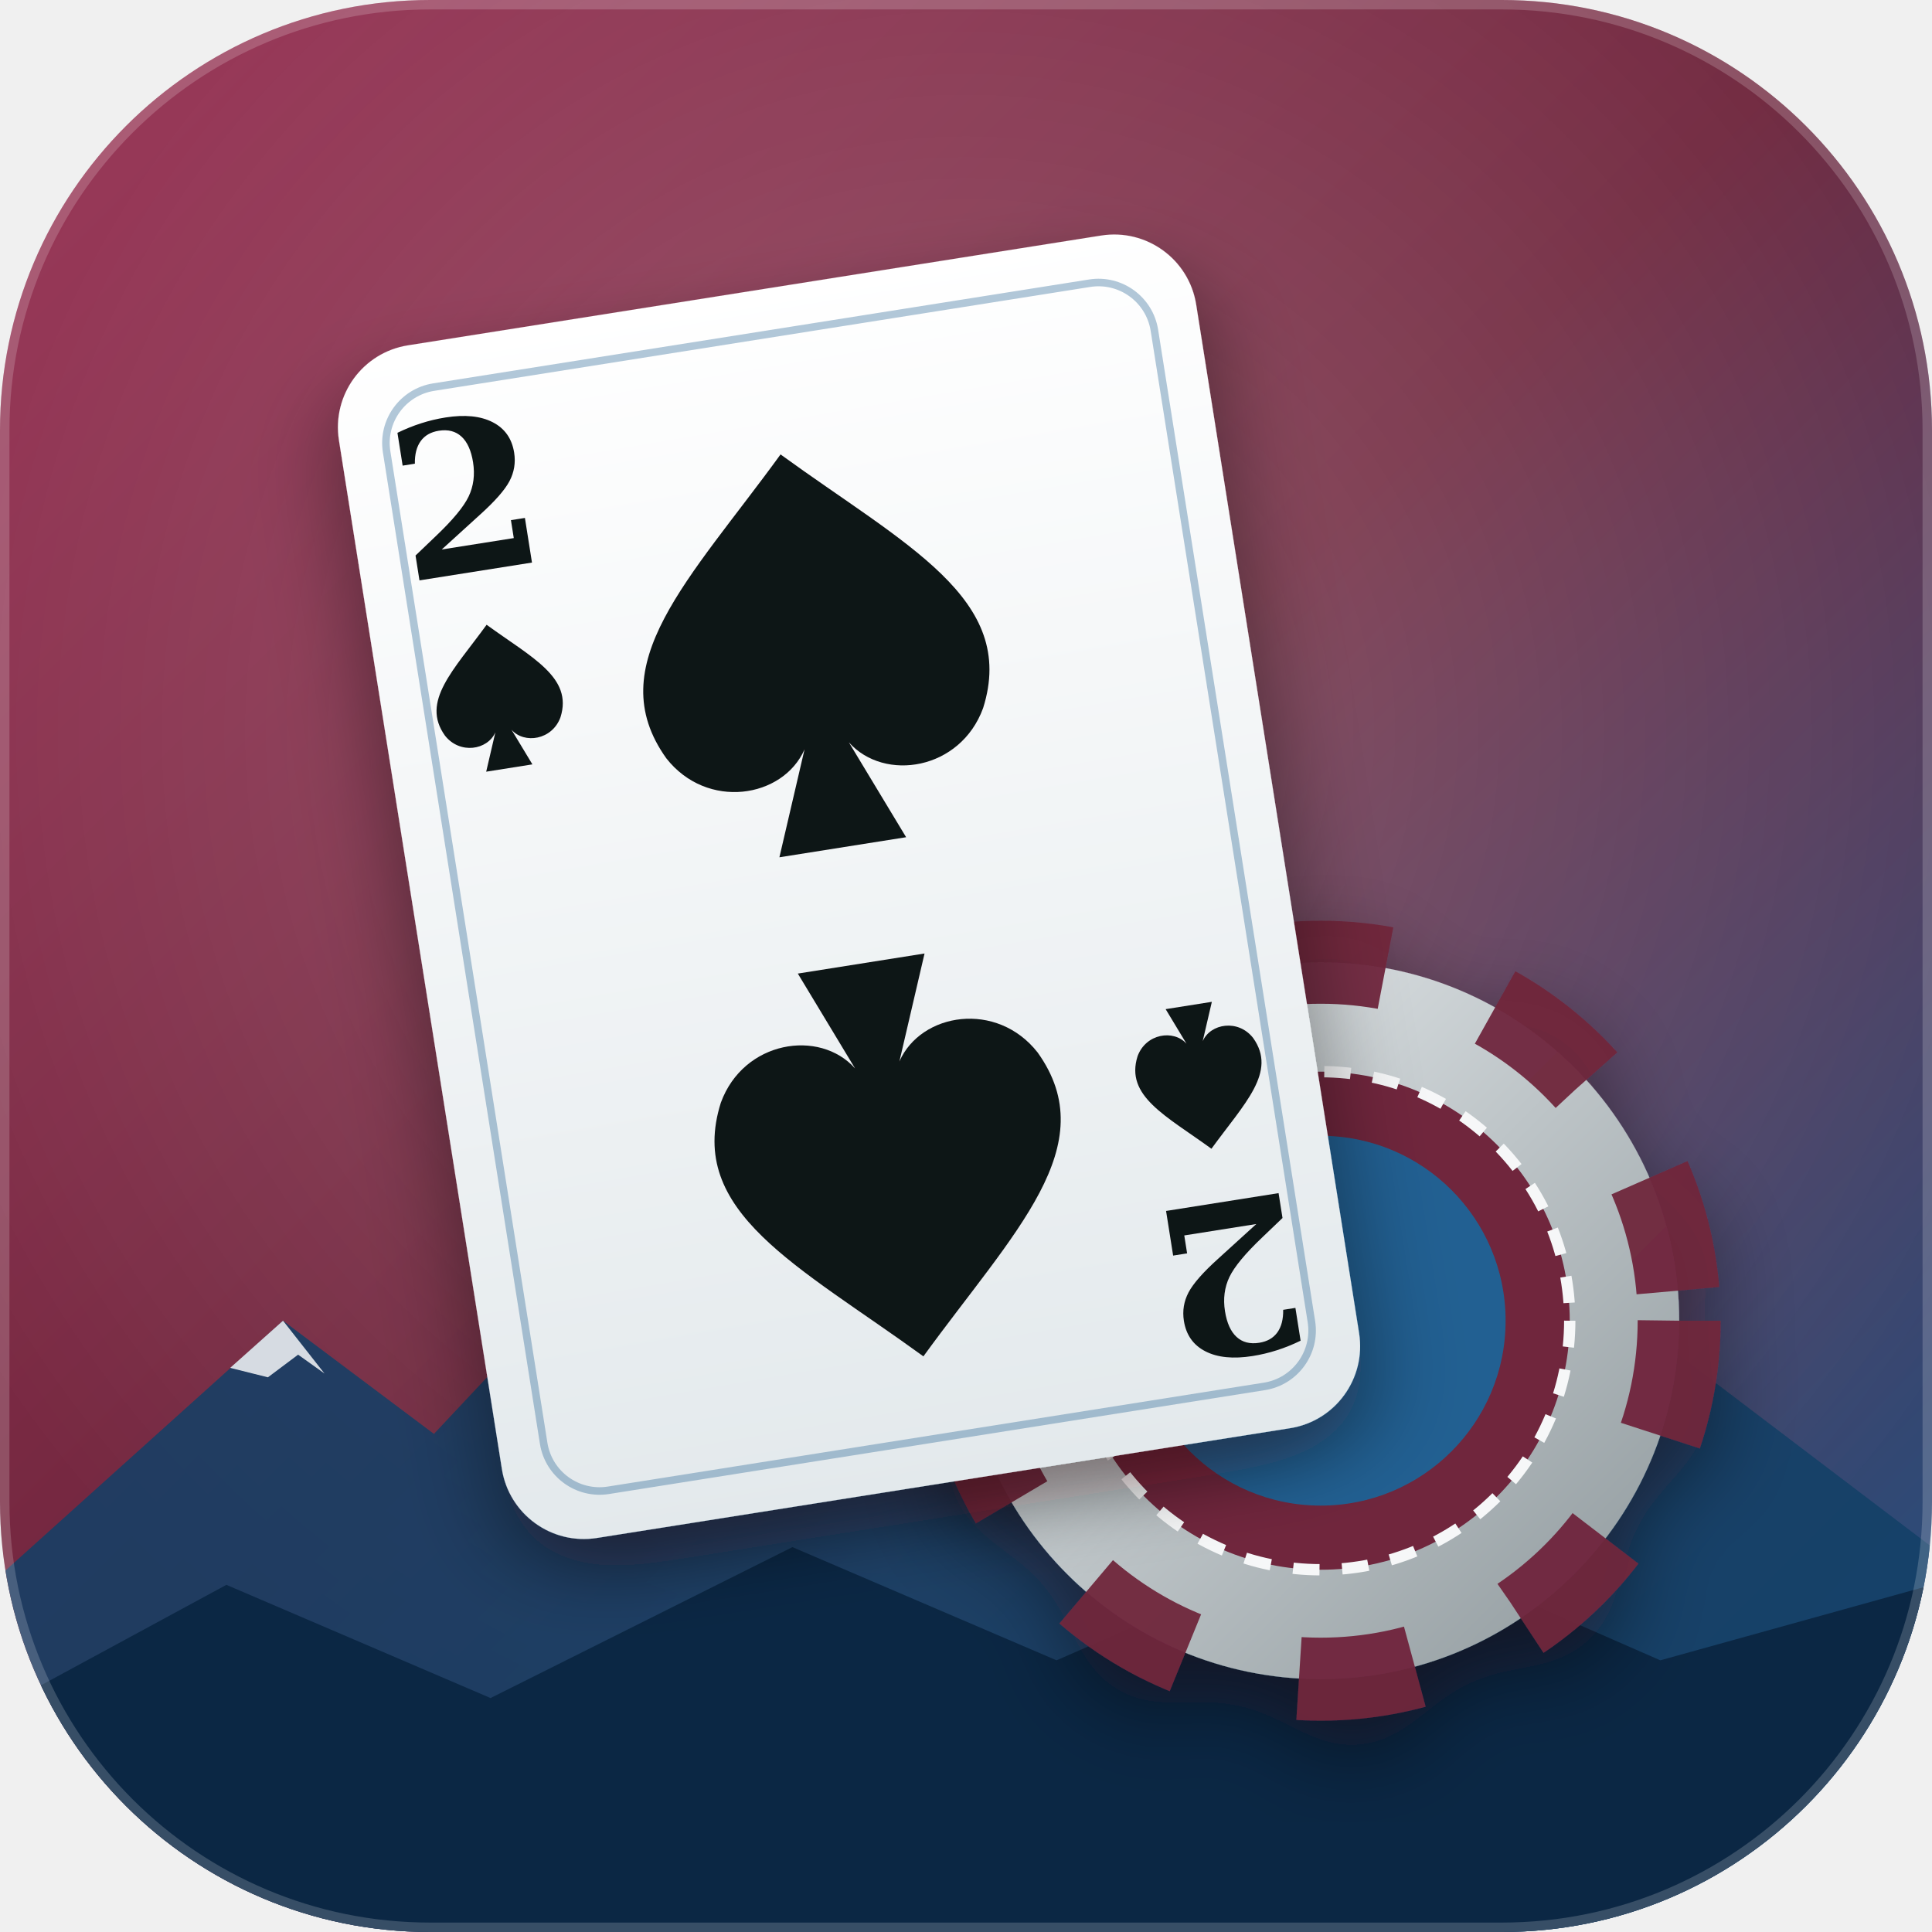
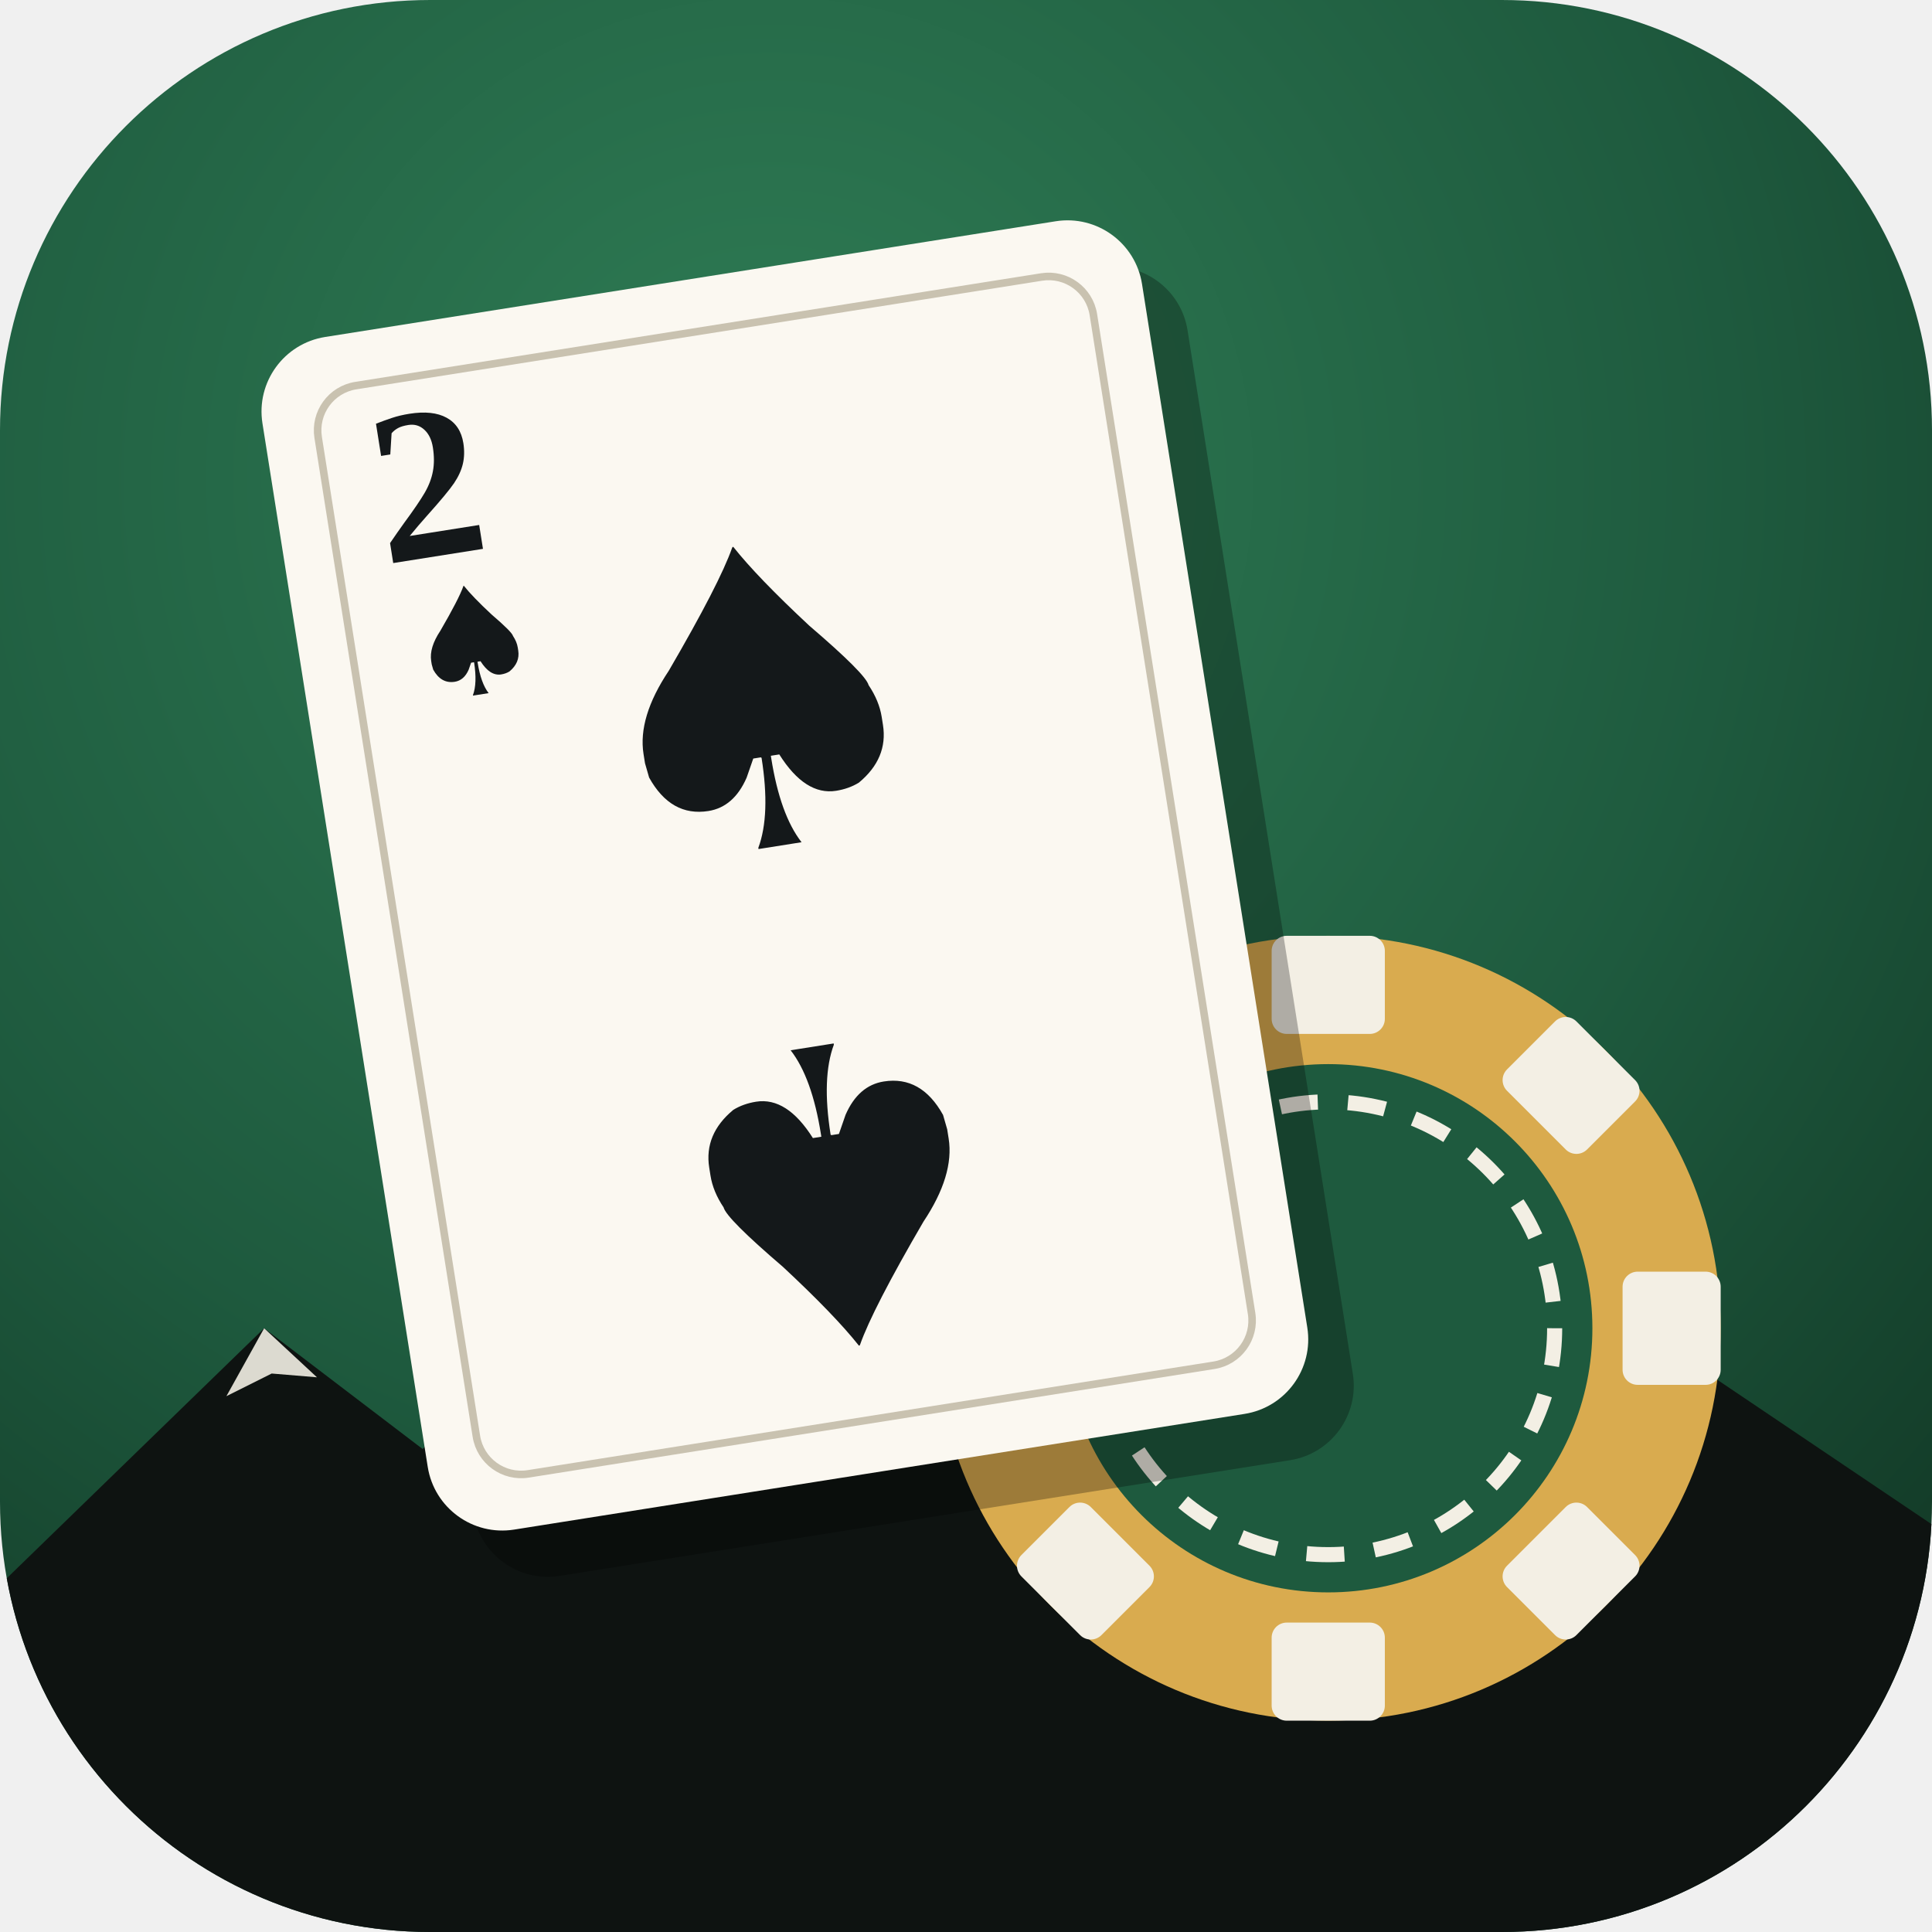
- <svg xmlns="http://www.w3.org/2000/svg" viewBox="0 0 1024 1024" width="1024" height="1024">
+ <svg xmlns="http://www.w3.org/2000/svg" viewBox="0 0 512 512" role="img" aria-label="Deuce Card Room">
  <defs>
-     <linearGradient id="bg" x1="0" y1="0" x2="1" y2="1">
-       <stop offset="0" stop-color="#9a3456" />
-       <stop offset=".48" stop-color="#6f263d" />
-       <stop offset="1" stop-color="#1d5486" />
-     </linearGradient>
-     <radialGradient id="glow" cx=".5" cy=".38" r=".6">
-       <stop offset="0" stop-color="#ffffff" stop-opacity=".22" />
-       <stop offset="1" stop-color="#ffffff" stop-opacity="0" />
+     <radialGradient id="l1felt" cx="40%" cy="25%" r="90%">
+       <stop offset="0" stop-color="#2f7d55" />
+       <stop offset=".55" stop-color="#1e5a3e" />
+       <stop offset="1" stop-color="#103322" />
    </radialGradient>
-     <linearGradient id="card" x1="0" y1="0" x2="0" y2="1">
-       <stop offset="0" stop-color="#ffffff" />
-       <stop offset="1" stop-color="#e3e9ec" />
-     </linearGradient>
-     <linearGradient id="chip" x1="0" y1="0" x2="1" y2="1">
-       <stop offset="0" stop-color="#eef2f4" />
-       <stop offset="1" stop-color="#8d979b" />
-     </linearGradient>
-     <filter id="sh" x="-20%" y="-20%" width="140%" height="140%">
-       <feDropShadow dx="0" dy="18" stdDeviation="22" flood-color="#14060c" flood-opacity=".45" />
-     </filter>
-     <path id="spade" d="M0,-60 C34,-26 66,-4 50,28 C40,46 16,46 7,32 L20,64 L-20,64 L-7,32 C-16,46 -40,46 -50,28 C-66,-4 -34,-26 0,-60 Z" />
-     <clipPath id="tile">
-       <rect width="1024" height="1024" rx="228" />
+     <clipPath id="l1clip">
+       <rect width="512" height="512" rx="114" />
    </clipPath>
  </defs>
-   <g clip-path="url(#tile)">
-     <rect width="1024" height="1024" fill="url(#bg)" />
-     <rect width="1024" height="1024" fill="url(#glow)" />
-     <path d="M0,835 L150,700 L230,760 L380,600 L470,690 L560,610 L690,740 L800,650 L1024,820 L1024,1024 L0,1024 Z" fill="#123f66" opacity=".85" />
-     <path d="M380,600 L340,638 L362,646 L385,630 L404,650 L425,642 Z M800,650 L768,676 L790,682 L806,670 L824,684 L838,680 Z M150,700 L122,725 L142,730 L158,718 L172,728 Z" fill="#f6f7f8" opacity=".85" />
-     <path d="M0,905 L120,840 L260,900 L420,820 L560,880 L720,810 L880,880 L1024,840 L1024,1024 L0,1024 Z" fill="#0b2744" />
-     <g transform="translate(700,700)" filter="url(#sh)">
-       <circle r="190" fill="url(#chip)" />
-       <circle r="190" fill="none" stroke="#6f263d" stroke-width="44" stroke-dasharray="62 62" opacity=".95" />
-       <circle r="132" fill="#6f263d" />
-       <circle r="132" fill="none" stroke="#f6f7f8" stroke-width="6" stroke-dasharray="14 12" />
-       <circle r="98" fill="#236192" />
+   <g clip-path="url(#l1clip)">
+     <rect width="512" height="512" fill="url(#l1felt)" />
+     <path d="M0 420 L70 352 L112 384 L176 318 L238 380 L292 334 L360 396 L420 342 L512 404 L512 512 L0 512 Z" fill="#0e1311" />
+     <path d="M176 318 L196 338 L184 336 L170 346 L160 334 Z M420 342 L436 356 L424 355 L412 360 Z M70 352 L84 365 L72 364 L60 370 Z" fill="#f3efe4" opacity=".9" />
+     <g transform="translate(352 352)">
+       <circle r="104" fill="#d9ab4f" />
+       <g fill="#f3efe4">
+         <rect x="-15" y="-104" width="30" height="26" rx="4" />
+         <rect x="-15" y="-104" width="30" height="26" rx="4" transform="rotate(45)" />
+         <rect x="-15" y="-104" width="30" height="26" rx="4" transform="rotate(90)" />
+         <rect x="-15" y="-104" width="30" height="26" rx="4" transform="rotate(135)" />
+         <rect x="-15" y="-104" width="30" height="26" rx="4" transform="rotate(180)" />
+         <rect x="-15" y="-104" width="30" height="26" rx="4" transform="rotate(225)" />
+         <rect x="-15" y="-104" width="30" height="26" rx="4" transform="rotate(270)" />
+         <rect x="-15" y="-104" width="30" height="26" rx="4" transform="rotate(315)" />
+       </g>
+       <circle r="70" fill="#1e5a3e" />
+       <circle r="60" fill="none" stroke="#f3efe4" stroke-width="4" stroke-dasharray="10 8" />
    </g>
-     <g transform="translate(450,470) rotate(-9)" filter="url(#sh)">
-       <rect x="-230" y="-320" width="460" height="640" rx="44" fill="url(#card)" />
-       <rect x="-206" y="-296" width="412" height="592" rx="30" fill="none" stroke="#236192" stroke-opacity=".35" stroke-width="4" />
-       <text x="-168" y="-196" font-family="Caladea, 'DejaVu Serif', Georgia, serif" font-weight="700" font-size="112" fill="#111417" text-anchor="middle">2</text>
-       <use href="#spade" transform="translate(-168,-130) scale(.62)" fill="#111417" />
-       <use href="#spade" transform="translate(0,-130) scale(1.7)" fill="#111417" />
-       <use href="#spade" transform="translate(0,150) rotate(180) scale(1.7)" fill="#111417" />
-       <g transform="rotate(180)">
-         <text x="-168" y="-196" font-family="Caladea, 'DejaVu Serif', Georgia, serif" font-weight="700" font-size="112" fill="#111417" text-anchor="middle">2</text>
-         <use href="#spade" transform="translate(-168,-130) scale(.62)" fill="#111417" />
-       </g>
+     <g transform="translate(208 232) rotate(-9)">
+       <rect x="-118" y="-160" width="236" height="320" rx="20" fill="#000" opacity=".28" transform="translate(10 14)" />
+       <rect x="-118" y="-160" width="236" height="320" rx="20" fill="#fbf8f1" />
+       <rect x="-104" y="-146" width="208" height="292" rx="12" fill="none" stroke="#c9c2b0" stroke-width="2" />
+       <text x="-92" y="-98" font-family="Georgia, 'Times New Roman', serif" font-weight="700" font-size="58" fill="#14181a">2</text>
+       <text x="-90" y="-60" font-family="Georgia, serif" font-size="40" fill="#14181a">♠</text>
+       <text x="0" y="-8" text-anchor="middle" font-family="Georgia, serif" font-size="110" fill="#14181a">♠</text>
+       <text x="0" y="118" text-anchor="middle" font-family="Georgia, serif" font-size="110" fill="#14181a" transform="rotate(180 0 82)">♠</text>
    </g>
-     <rect width="1024" height="1024" rx="228" fill="none" stroke="#ffffff" stroke-opacity=".18" stroke-width="10" />
  </g>
</svg>
